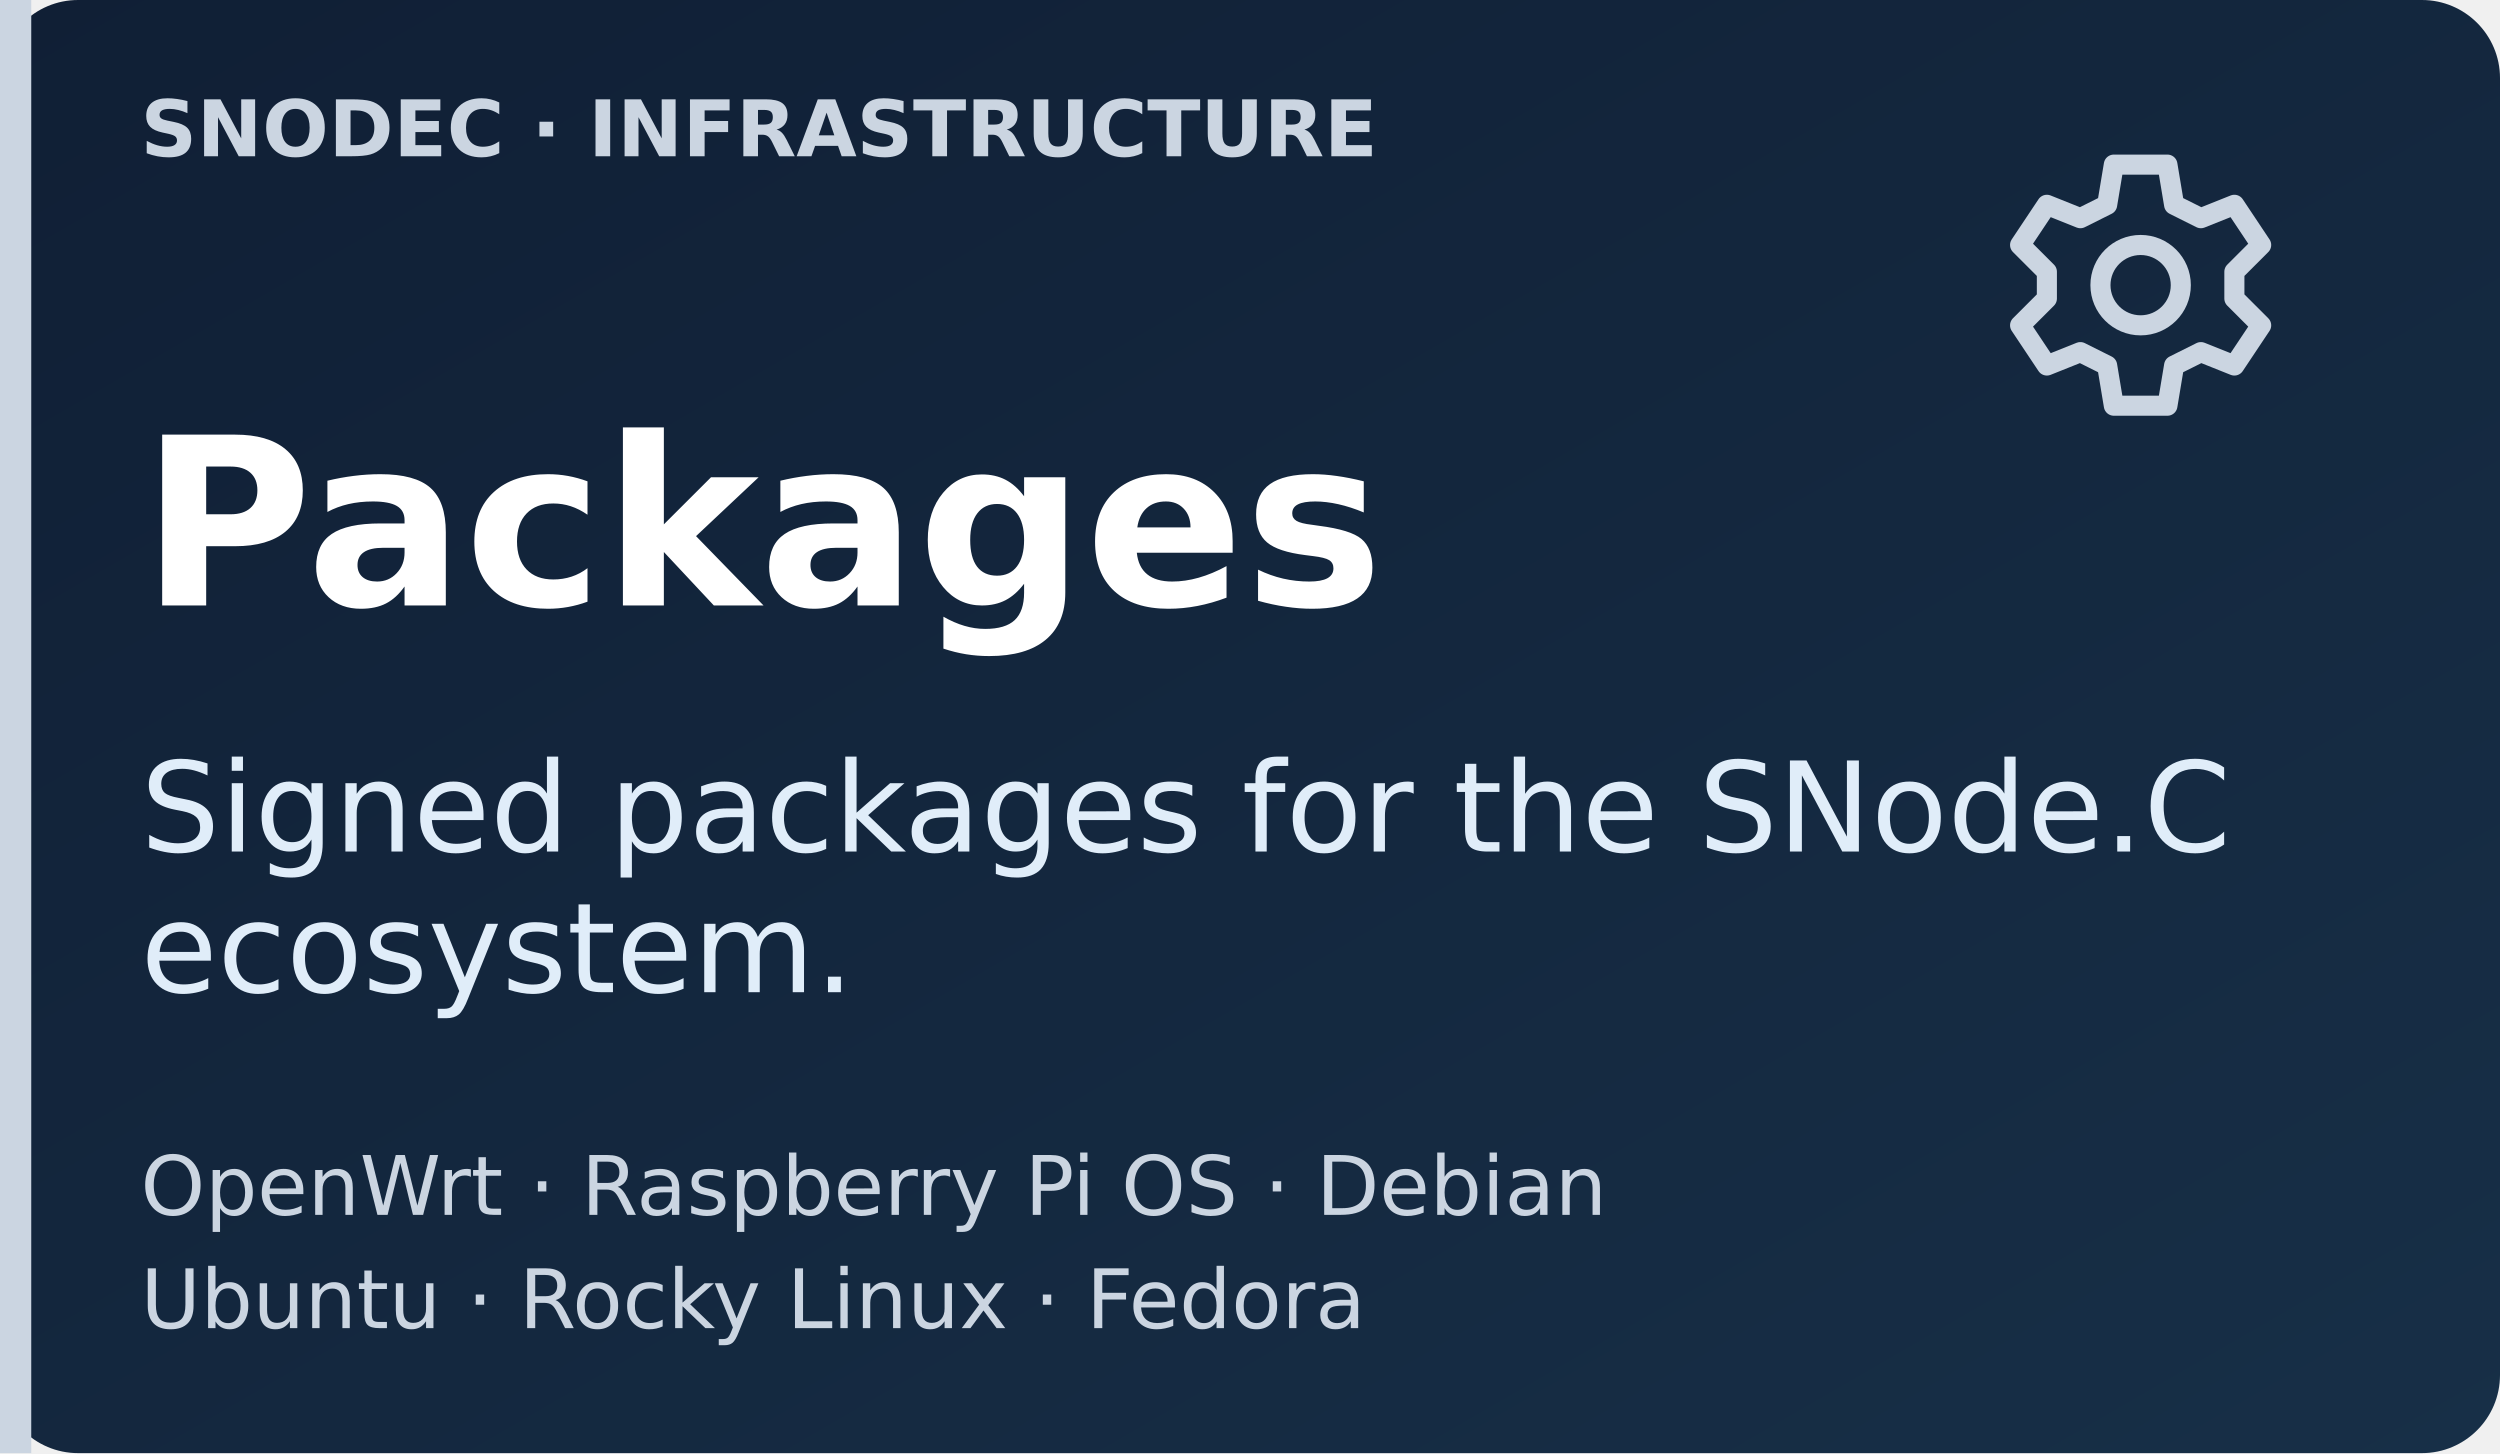
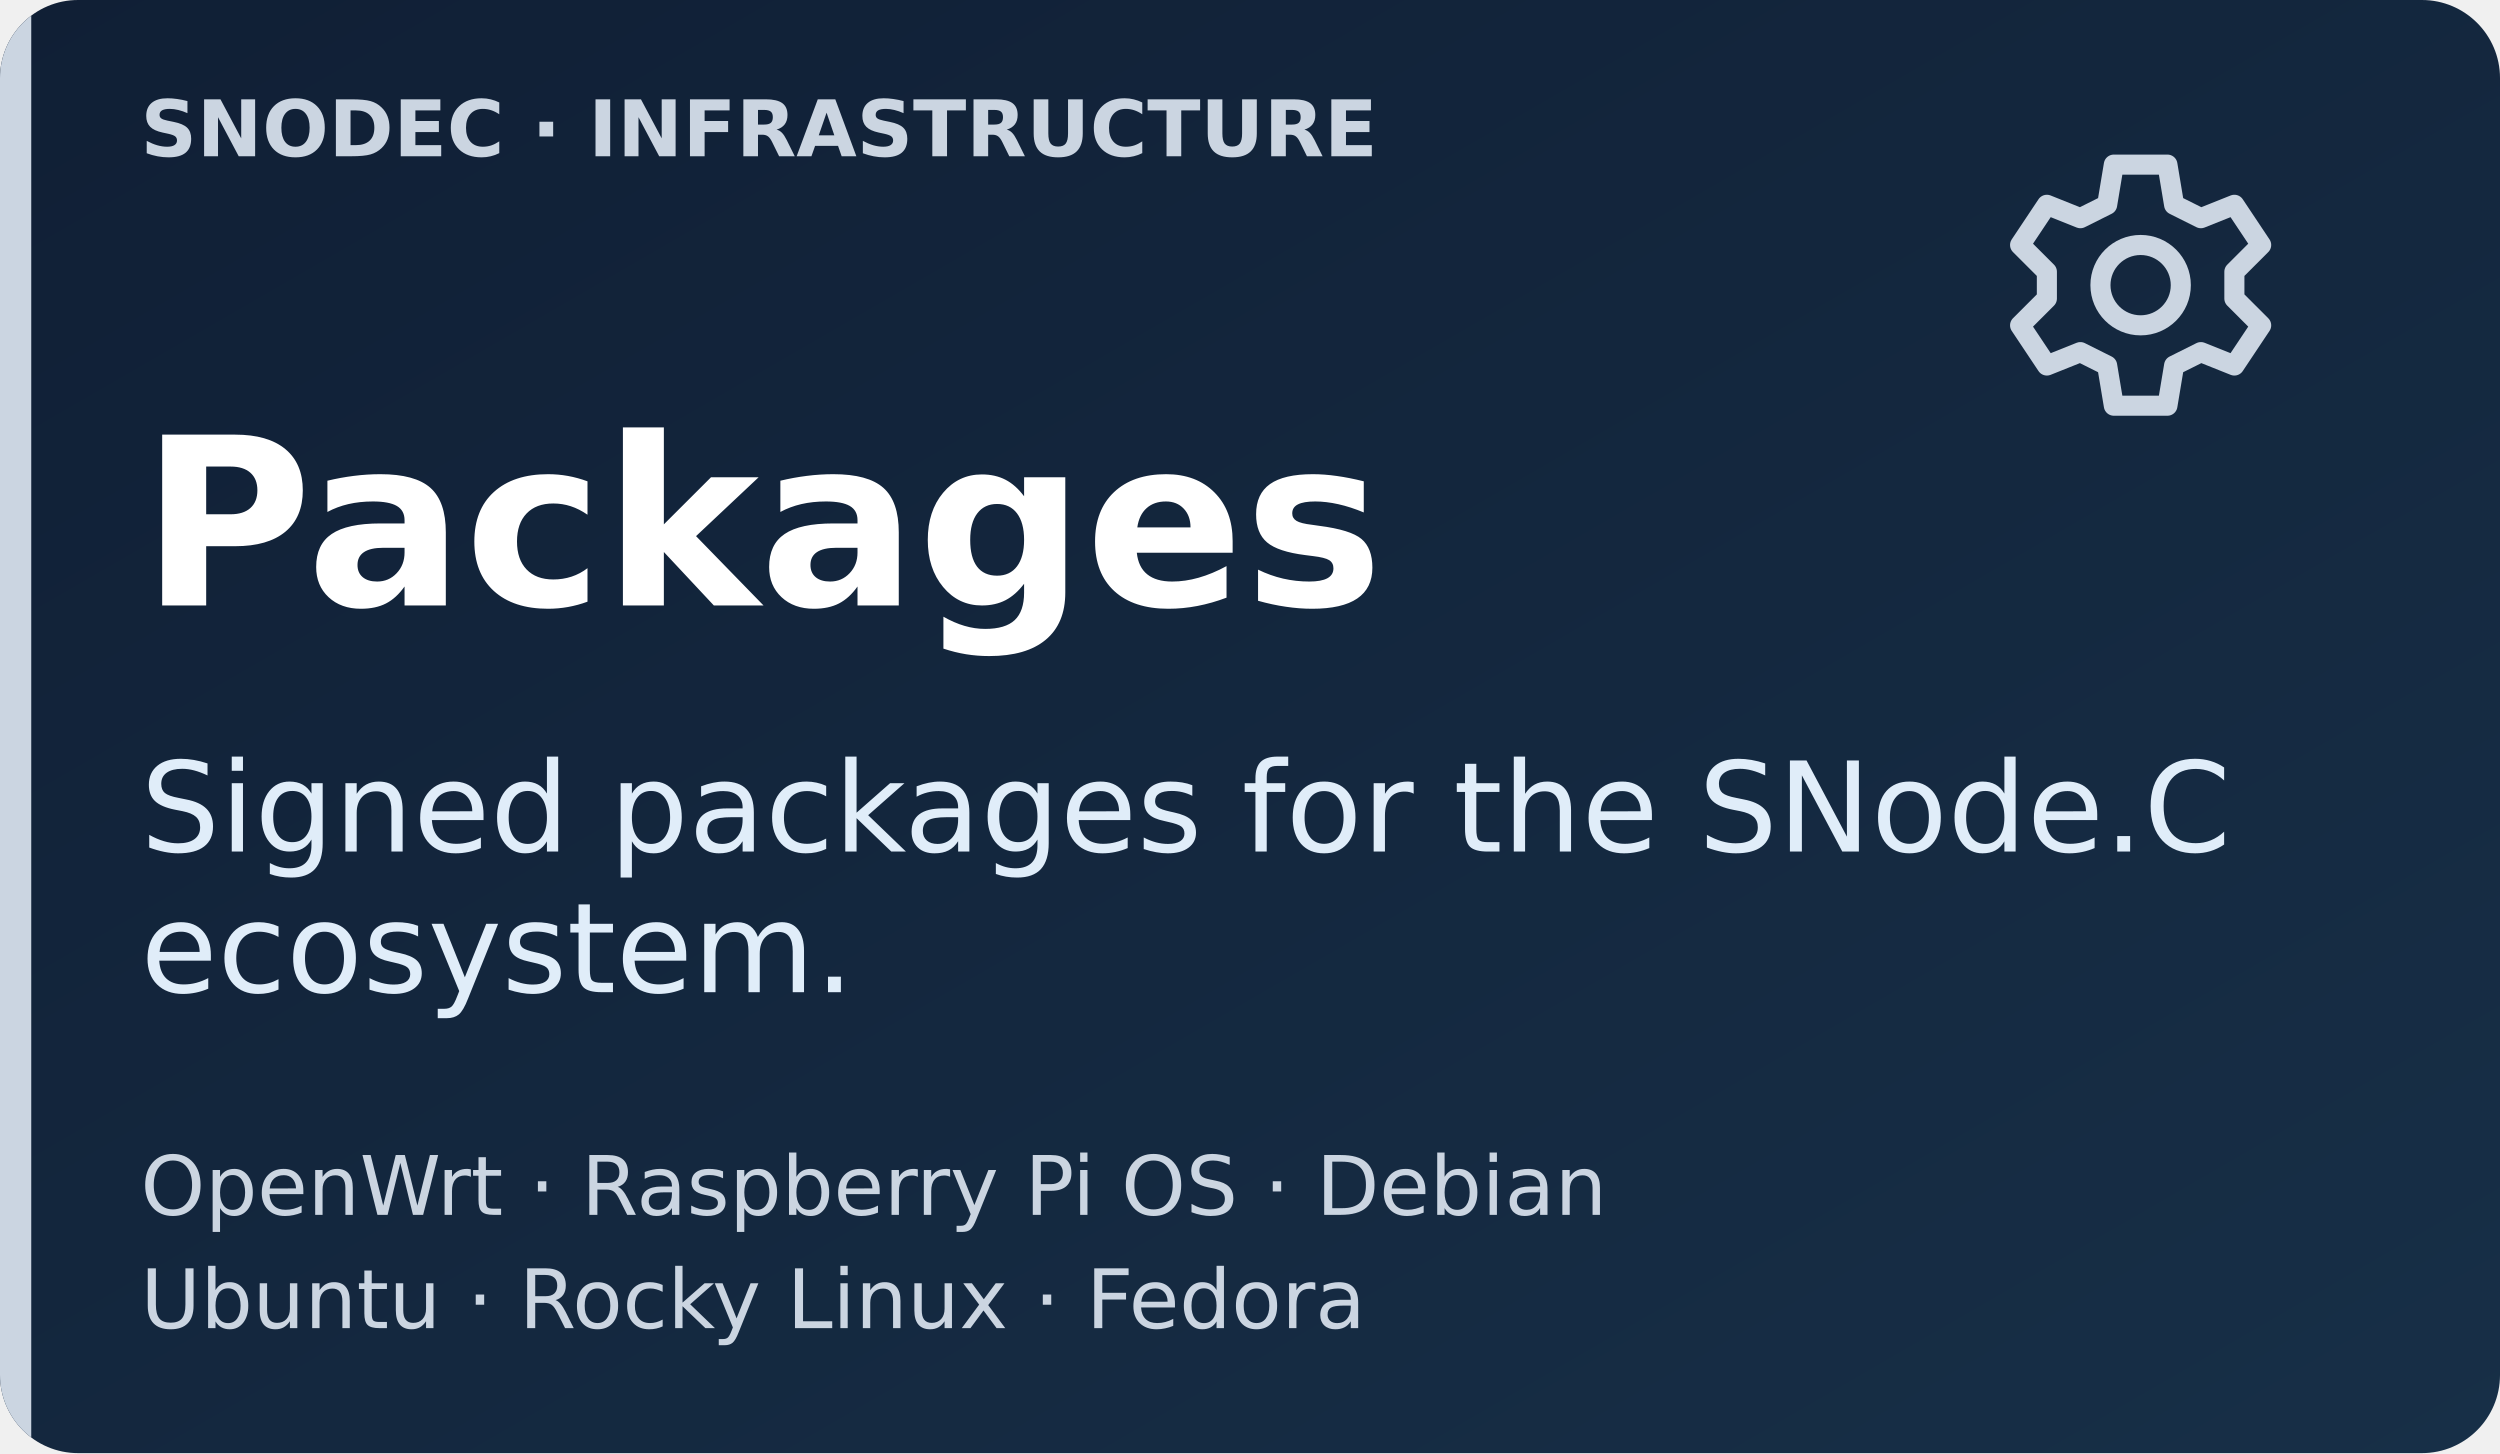
<svg xmlns="http://www.w3.org/2000/svg" width="640" height="372" viewBox="0 0 640 372" role="img" aria-labelledby="title description">
  <defs>
    <linearGradient id="background" x2="1" y2="1">
      <stop stop-color="#101f35" />
      <stop offset="1" stop-color="#172f47" />
    </linearGradient>
+     <clipPath id="banner-outline-clip">
+       <use href="#banner-outline" />
+     </clipPath>
  </defs>
-   <rect width="640" height="372" rx="20" fill="url(#background)" />
-   <rect width="8" height="372" fill="#cbd5e1" />
+   <rect id="banner-outline" width="640" height="372" rx="20" fill="url(#background)" />
+   <g clip-path="url(#banner-outline-clip)">
+     <rect width="8" height="372" fill="#cbd5e1" />
+   </g>
  <g font-family="DejaVu Sans,Verdana,sans-serif">
    <text x="36" y="40" font-size="20" font-weight="700" fill="#cbd5e1">SNODEC · INFRASTRUCTURE</text>
    <text x="36" y="155" font-size="60" font-weight="700" fill="#ffffff">Packages</text>
    <text x="36" y="218" font-size="32" font-weight="400" fill="#e0edf9">Signed packages for the SNode.C </text>
    <text x="36" y="254" font-size="32" font-weight="400" fill="#e0edf9">ecosystem.</text>
    <text x="36" y="311" font-size="21" font-weight="400" fill="#cbd5e1">OpenWrt · Raspberry Pi OS · Debian</text>
    <text x="36" y="340" font-size="21" font-weight="400" fill="#cbd5e1">Ubuntu · Rocky Linux · Fedora</text>
  </g>
  <g transform="translate(548 73) scale(3.42857) translate(-12 -12)">
    <g fill="none" stroke="#cbd5e1" stroke-width="1.5" stroke-linecap="round" stroke-linejoin="round">
      <path d="m10 3-.5 3-2 1-2.5-1-2 3 2 2v2l-2 2 2 3 2.5-1 2 1 .5 3h4l.5-3 2-1 2.5 1 2-3-2-2v-2l2-2-2-3-2.5 1-2-1L14 3Z" />
      <circle cx="12" cy="12" r="3" />
    </g>
  </g>
</svg>
